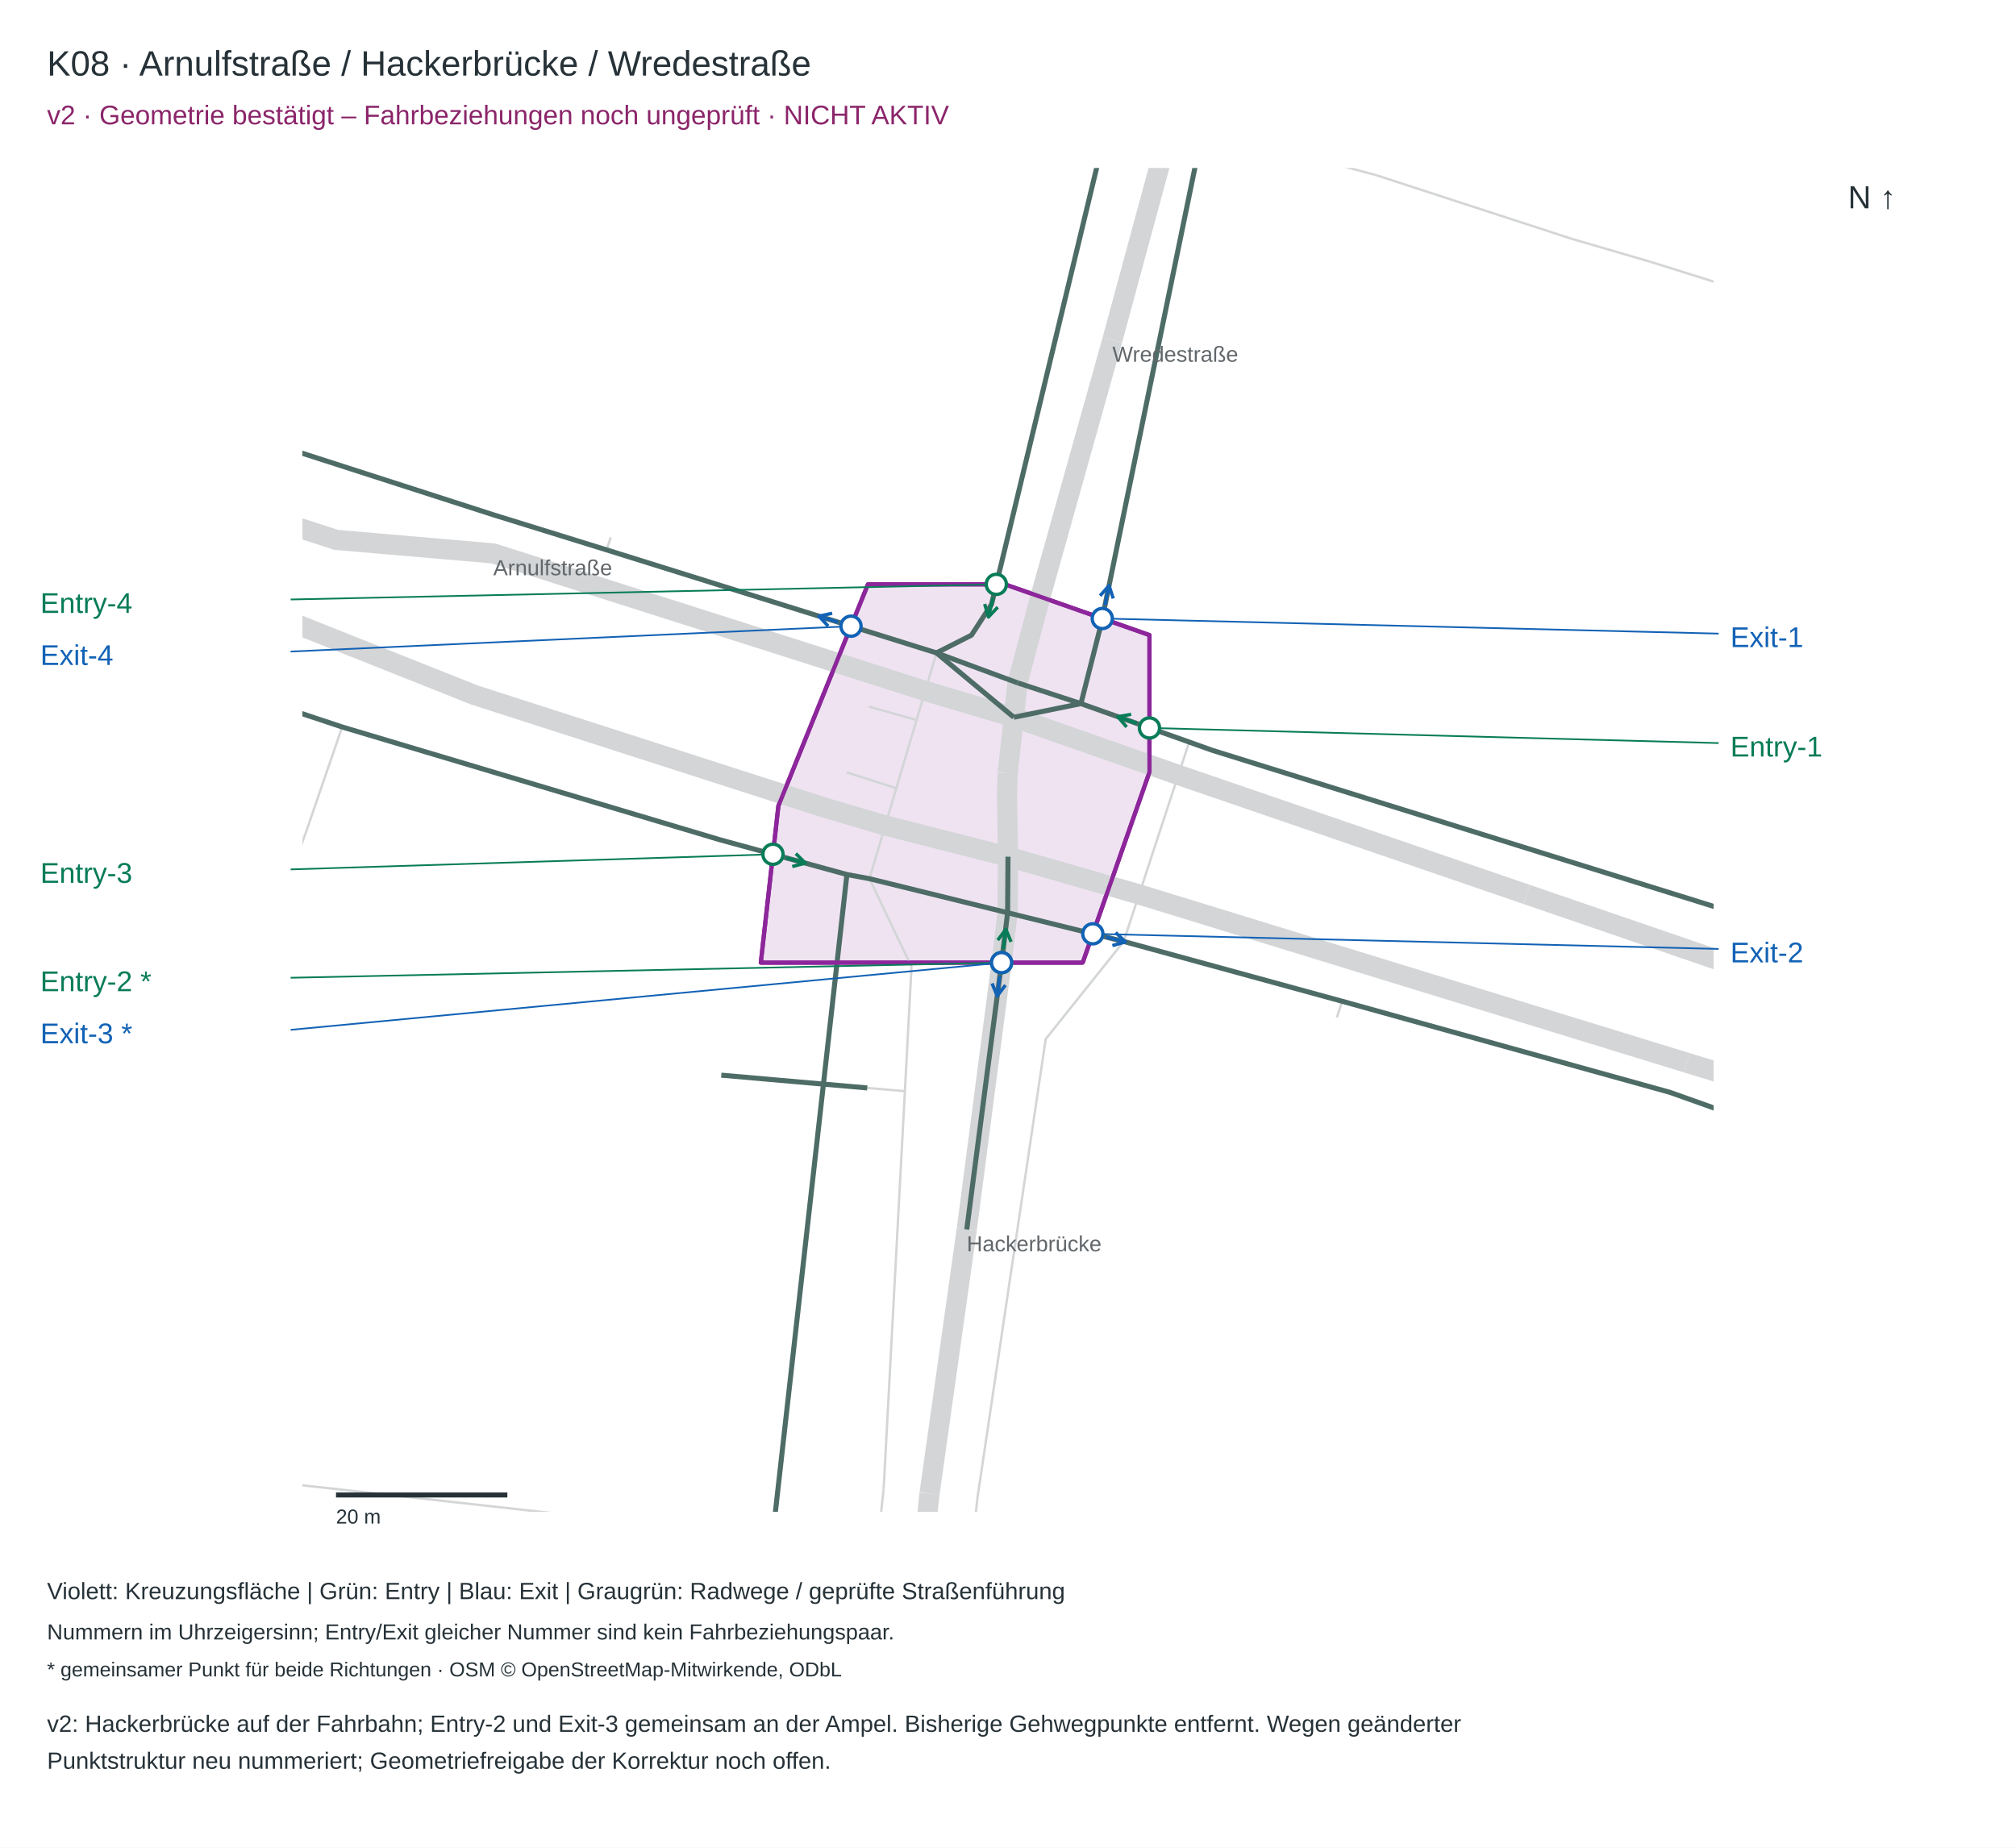
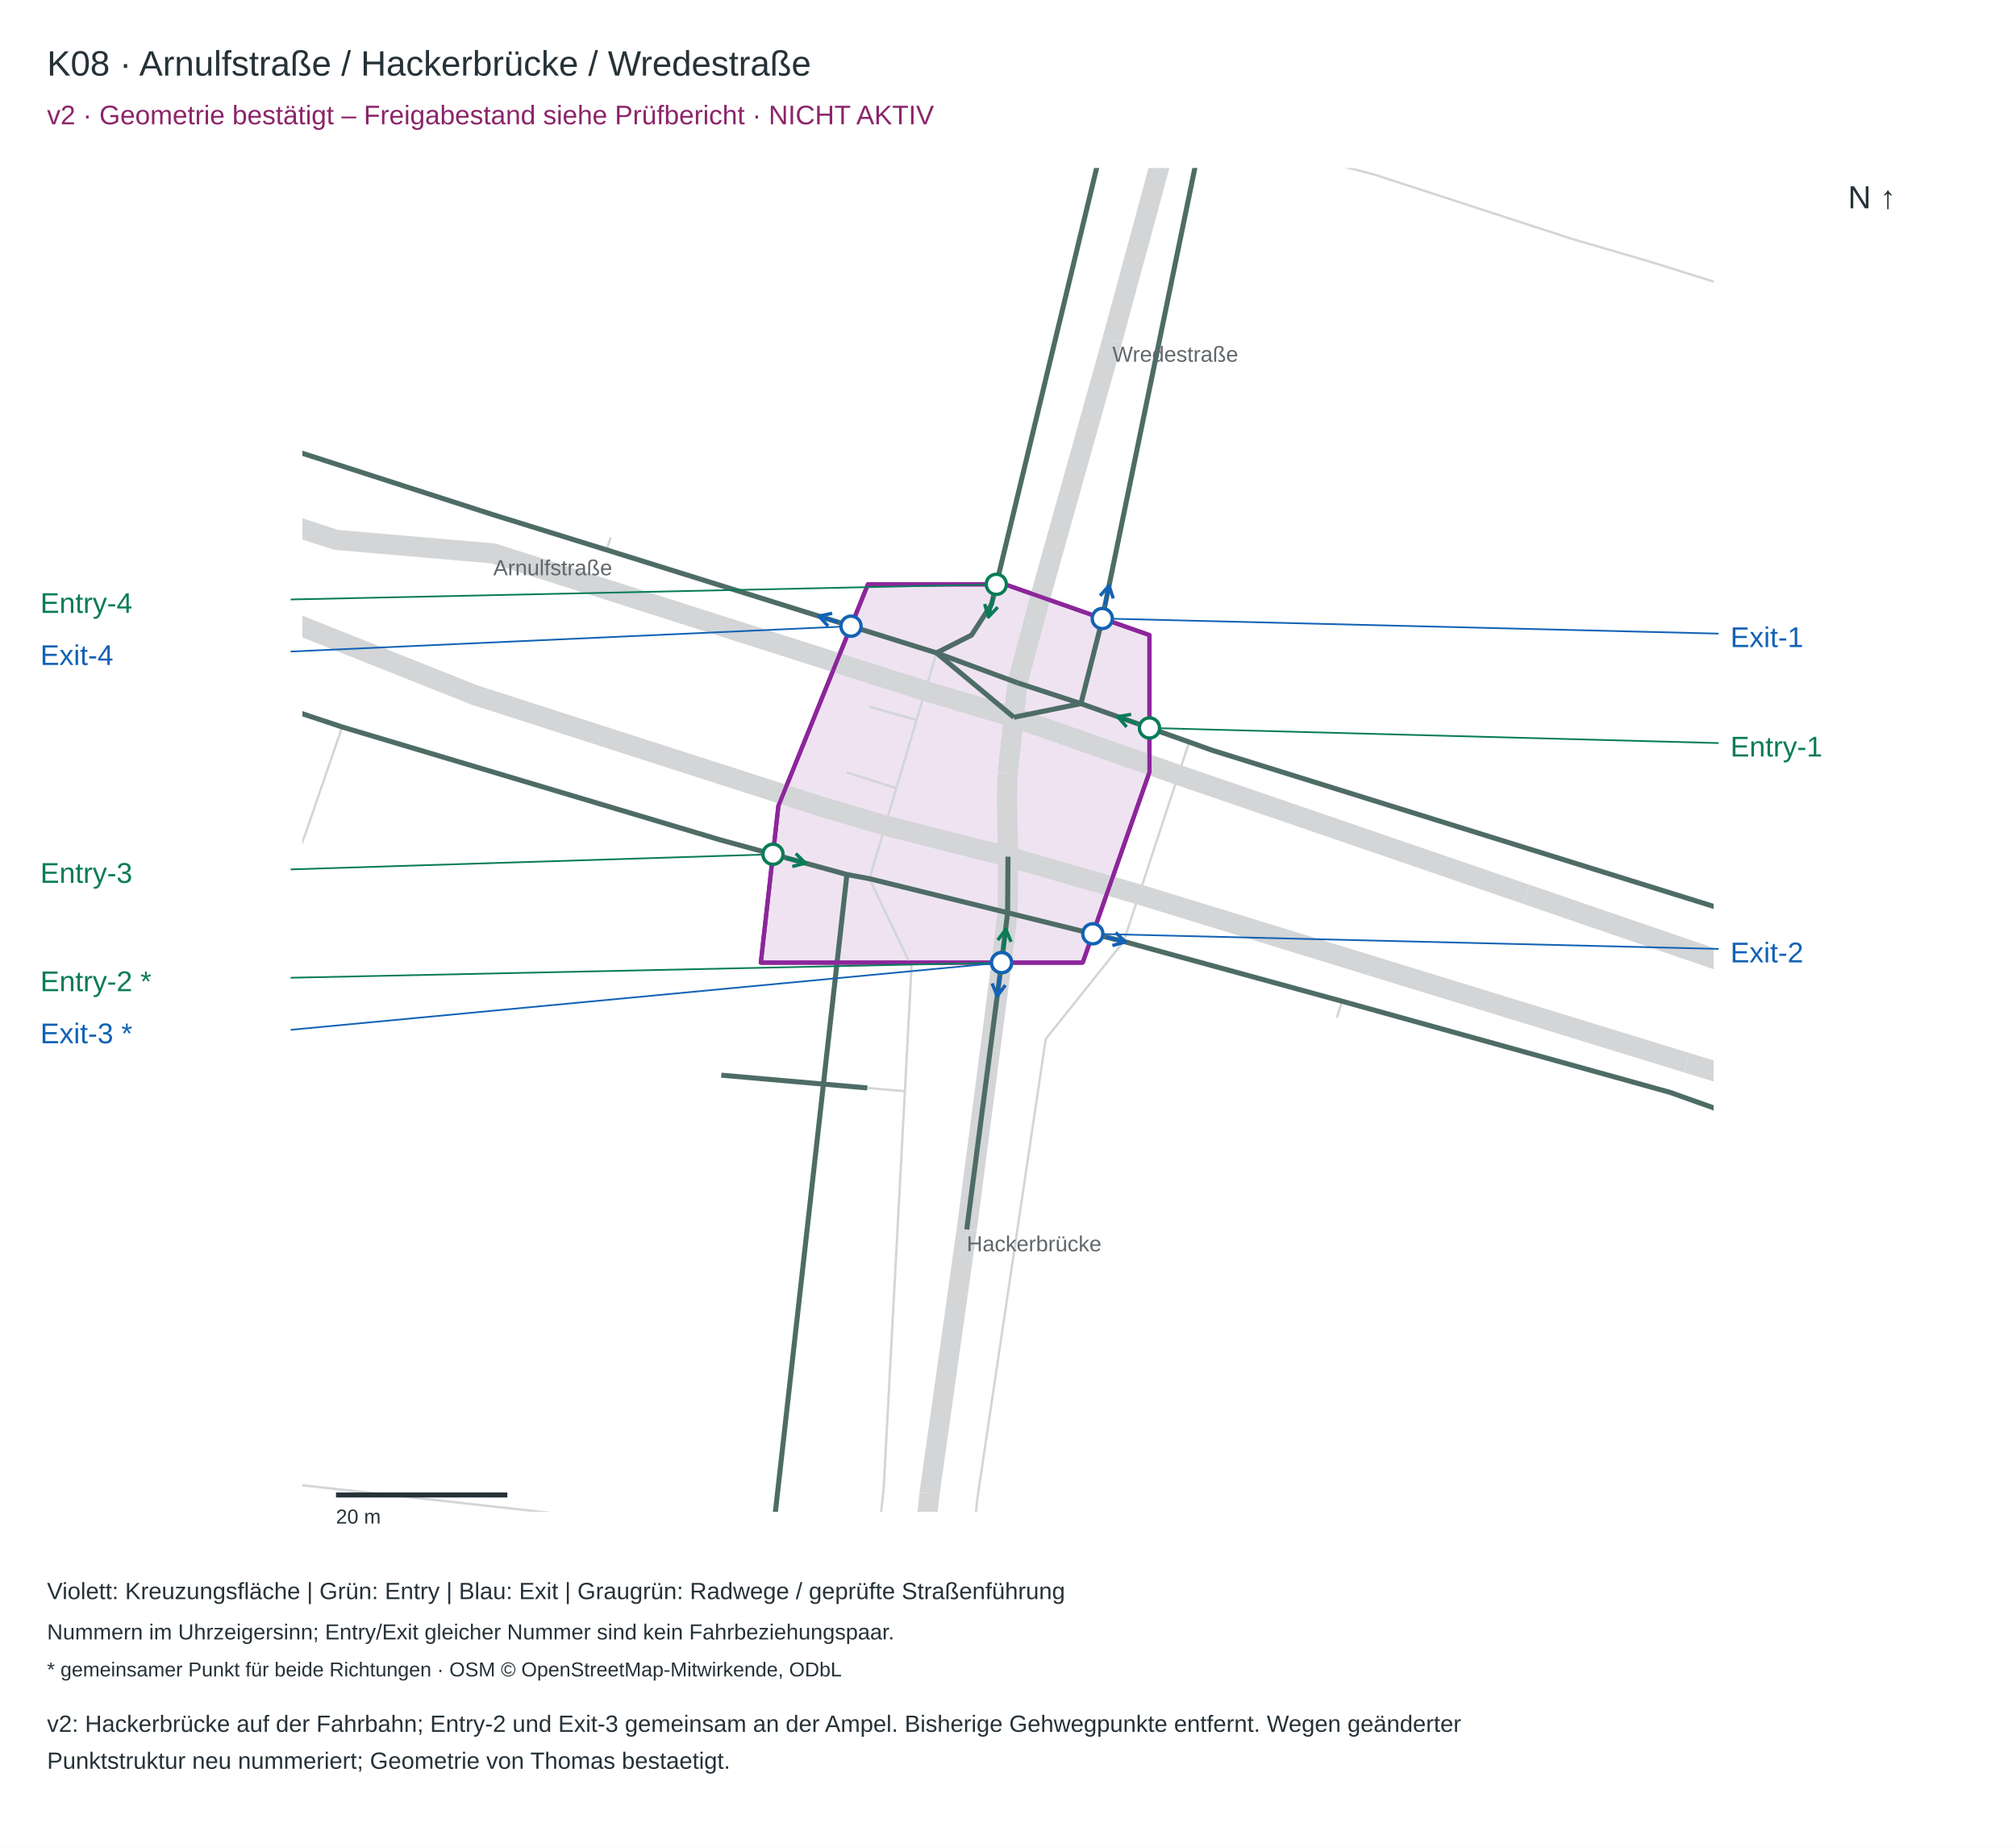
<svg xmlns="http://www.w3.org/2000/svg" width="1200" height="1100" viewBox="0 0 1200 1100">
  <rect width="1200" height="1100" fill="white" />
  <defs>
    <clipPath id="map">
      <rect x="180" y="100" width="840" height="800" />
    </clipPath>
  </defs>
  <text x="28" y="45" font-family="Arial,sans-serif" font-size="21" fill="#263238">K08 · Arnulfstraße / Hackerbrücke / Wredestraße</text>
-   <text x="28" y="74" font-family="Arial,sans-serif" font-size="16" fill="#8b256a">v2 · Geometrie bestätigt – Fahrbeziehungen noch ungeprüft · NICHT AKTIV</text>
+   <text x="28" y="74" font-family="Arial,sans-serif" font-size="16" fill="#8b256a">v2 · Geometrie bestätigt – Freigabestand siehe Prüfbericht · NICHT AKTIV</text>
  <g clip-path="url(#map)">
    <polygon points="644.47,573.08 684.21,459.68 684.21,378.08 598.22,347.88 516.62,347.88 463.32,479.82 452.87,573.08 644.47,573.08" fill="#efe3f2" stroke="#8c269a" stroke-width="2.5" stroke-linejoin="round" />
    <polyline points="-115.53,901.0 -122.92,915.13 -132.88,924.73 -152.09,936.54 -175.12,940.97 -216.72,938.47 -411.63,915.76 -655.78,888.51 -832.39,869.49 -914.33,860.18 -1200.2,828.16 -2758.36,653.69 -3045.09,620.59 -3167.08,607.37 -3187.61,605.21 -3402.33,582.56" fill="none" stroke="#d3d5d7" stroke-width="12" stroke-linejoin="round" />
    <polyline points="-35.68,298.8 -49.2,341.5 -78.71,581.53 -82.38,614.18 -115.53,901.0" fill="none" stroke="#d3d5d7" stroke-width="12" stroke-linejoin="round" />
    <polyline points="166.96,932.22 172.53,883.4 173.36,876.19" fill="none" stroke="#d3d5d7" stroke-width="1.4" stroke-linejoin="round" />
    <polyline points="101.04,-266.09 -11.17,132.57" fill="none" stroke="#d3d5d7" stroke-width="1.4" stroke-linejoin="round" />
    <polyline points="557.42,388.68 556.06,393.33 550.71,411.33 546.62,425.07 545.56,428.64 543.55,435.46 541.62,441.93 537.72,455.1 534.46,466.06 533.52,469.24 531.17,477.13 526.92,491.44 522.15,507.62 517.53,523.11" fill="none" stroke="#d3d5d7" stroke-width="1.4" stroke-linejoin="round" />
    <polyline points="590.98,1376.76 618.83,1379.25" fill="none" stroke="#d3d5d7" stroke-width="1.4" stroke-linejoin="round" />
    <polyline points="560.41,1373.58 538.82,1371.53" fill="none" stroke="#d3d5d7" stroke-width="1.4" stroke-linejoin="round" />
    <polyline points="687.55,1093.34 655.35,1086.93 635.72,1072.22 628.15,1056.5 622.54,1039.86 626.33,1013.41 639.4,992.97 660.65,982.75" fill="none" stroke="#d3d5d7" stroke-width="1.4" stroke-linejoin="round" />
    <polyline points="1408.84,714.84 1406.68,725.97 1404.25,738.57 1401.68,751.97" fill="none" stroke="#d3d5d7" stroke-width="1.4" stroke-linejoin="round" />
    <polyline points="471.31,1071.54 481.88,1072.85 538.89,1080.0 581.17,1085.06 594.51,1099.82" fill="none" stroke="#d3d5d7" stroke-width="1.4" stroke-linejoin="round" />
    <polyline points="588.79,1164.03 627.69,1168.85 669.48,1173.79" fill="none" stroke="#d3d5d7" stroke-width="1.4" stroke-linejoin="round" />
    <polyline points="599.81,460.32 599.39,473.27 600.0,510.0" fill="none" stroke="#d3d5d7" stroke-width="12" stroke-linejoin="round" />
    <polyline points="670.35,1253.9 622.69,1250.04" fill="none" stroke="#d3d5d7" stroke-width="1.4" stroke-linejoin="round" />
    <polyline points="413.96,1358.02 371.94,1354.27" fill="none" stroke="#d3d5d7" stroke-width="1.4" stroke-linejoin="round" />
    <polyline points="413.96,1358.02 421.23,1366.54 451.04,1369.43" fill="none" stroke="#d3d5d7" stroke-width="1.4" stroke-linejoin="round" />
    <polyline points="1248.9,530.15 1285.23,333.49 1298.07,254.35 1323.26,88.86 1333.98,19.42" fill="none" stroke="#d3d5d7" stroke-width="12" stroke-linejoin="round" />
    <polyline points="1962.91,1192.47 1930.83,1183.05 1454.94,1047.76 1350.27,1018.01" fill="none" stroke="#d3d5d7" stroke-width="1.4" stroke-linejoin="round" />
    <polyline points="430.25,2039.13 502.87,1360.58 530.07,1106.12" fill="none" stroke="#d3d5d7" stroke-width="12" stroke-linejoin="round" />
    <polyline points="747.86,1316.46 751.0,1290.63 753.31,1272.63 753.62,1270.25" fill="none" stroke="#d3d5d7" stroke-width="1.4" stroke-linejoin="round" />
    <polyline points="849.57,1281.21 950.15,1289.67" fill="none" stroke="#d3d5d7" stroke-width="1.4" stroke-linejoin="round" />
    <polyline points="1203.1,693.83 1401.68,751.97" fill="none" stroke="#d3d5d7" stroke-width="12" stroke-linejoin="round" />
    <polyline points="742.7,-157.99 696.64,75.06 662.13,202.35" fill="none" stroke="#d3d5d7" stroke-width="12" stroke-linejoin="round" />
    <polyline points="695.46,1127.01 683.83,1126.1" fill="none" stroke="#d3d5d7" stroke-width="1.4" stroke-linejoin="round" />
    <polyline points="695.46,1127.01 874.08,1151.82 1335.76,1215.92 1477.33,1235.73" fill="none" stroke="#d3d5d7" stroke-width="1.4" stroke-linejoin="round" />
    <polyline points="851.13,1267.41 859.61,1268.38 1139.23,1300.68 1335.99,1299.54 1449.75,1298.64 1458.09,1279.62 1462.67,1279.5" fill="none" stroke="#d3d5d7" stroke-width="1.4" stroke-linejoin="round" />
    <polyline points="753.31,1272.63 849.57,1281.21" fill="none" stroke="#d3d5d7" stroke-width="1.4" stroke-linejoin="round" />
    <polyline points="950.15,1289.67 1012.62,1295.63 1010.46,1318.28 1008.19,1347.01" fill="none" stroke="#d3d5d7" stroke-width="1.4" stroke-linejoin="round" />
    <polyline points="622.69,1250.04 618.34,1249.7" fill="none" stroke="#d3d5d7" stroke-width="1.4" stroke-linejoin="round" />
    <polyline points="693.68,1039.69 706.0,1042.48 703.65,1061.27 695.46,1127.01 682.17,1254.86 670.35,1253.9" fill="none" stroke="#d3d5d7" stroke-width="1.4" stroke-linejoin="round" />
    <polyline points="682.17,1254.86 681.64,1258.38 840.78,1267.01 851.13,1267.41 850.33,1275.98" fill="none" stroke="#d3d5d7" stroke-width="1.4" stroke-linejoin="round" />
    <polyline points="-115.53,901.0 -74.24,905.54 26.07,916.67 166.96,932.22 341.83,951.58" fill="none" stroke="#d3d5d7" stroke-width="12" stroke-linejoin="round" />
    <polyline points="594.51,1099.82 588.79,1164.03 581.4,1246.75 579.09,1272.63" fill="none" stroke="#d3d5d7" stroke-width="1.4" stroke-linejoin="round" />
    <polyline points="1931.17,880.56 1919.95,877.1 1890.1,866.76 1683.91,805.5 1645.0,793.75 1518.55,751.51 1408.84,714.84" fill="none" stroke="#d3d5d7" stroke-width="12" stroke-linejoin="round" />
    <polyline points="579.09,1272.63 751.0,1290.63 1010.46,1318.28 1139.83,1328.9 1251.85,1329.01 1411.53,1327.7 1491.46,1322.54 1549.23,1316.41 1735.92,1277.69 1813.31,1260.2 1863.32,1247.71 1895.44,1234.26 1918.4,1220.97 1931.17,1213.59 1962.91,1192.47" fill="none" stroke="#d3d5d7" stroke-width="1.4" stroke-linejoin="round" />
    <polyline points="605.68,406.5 603.45,427.0" fill="none" stroke="#d3d5d7" stroke-width="12" stroke-linejoin="round" />
    <polyline points="874.54,-775.29 771.76,-294.02 742.7,-157.99" fill="none" stroke="#d3d5d7" stroke-width="12" stroke-linejoin="round" />
    <polyline points="553.29,889.19 575.45,731.93" fill="none" stroke="#d3d5d7" stroke-width="12" stroke-linejoin="round" />
    <polyline points="1392.32,801.98 1366.3,935.06 1350.27,1018.01" fill="none" stroke="#d3d5d7" stroke-width="1.4" stroke-linejoin="round" />
    <polyline points="1285.23,333.49 1288.52,334.51 1317.54,343.43 1551.01,415.36 1748.91,476.33" fill="none" stroke="#d3d5d7" stroke-width="1.4" stroke-linejoin="round" />
    <polyline points="590.98,1376.76 571.44,1386.35 552.46,1384.42" fill="none" stroke="#d3d5d7" stroke-width="1.4" stroke-linejoin="round" />
    <polyline points="341.83,951.58 368.46,1025.67 381.64,1052.07 395.89,1067.34 421.69,1069.73 468.77,1074.04" fill="none" stroke="#d3d5d7" stroke-width="12" stroke-linejoin="round" />
    <polyline points="1333.98,19.42 1342.28,-59.61 1356.11,-190.98 1362.96,-246.16 1427.29,-627.28 1436.04,-655.44 1449.11,-685.02" fill="none" stroke="#d3d5d7" stroke-width="12" stroke-linejoin="round" />
    <polyline points="1333.98,19.42 764.11,-151.52 742.7,-157.99" fill="none" stroke="#d3d5d7" stroke-width="12" stroke-linejoin="round" />
    <polyline points="742.7,-157.99 716.45,-166.17 124.65,-349.94 -461.44,-531.56 -483.72,-538.77" fill="none" stroke="#d3d5d7" stroke-width="12" stroke-linejoin="round" />
    <polyline points="1203.1,693.83 1208.48,677.88 1214.5,659.71 1219.39,644.95 1227.27,621.39 1248.9,530.15" fill="none" stroke="#d3d5d7" stroke-width="12" stroke-linejoin="round" />
    <polyline points="669.48,1173.79 720.32,1180.38" fill="none" stroke="#d3d5d7" stroke-width="1.4" stroke-linejoin="round" />
    <polyline points="603.45,427.0 550.71,411.33 293.6,329.46 200.07,321.4 -42.0,242.6 -454.05,109.29 -594.75,64.78 -663.17,44.18 -720.64,26.92 -732.83,23.23 -993.28,-59.61 -1165.27,-115.41 -1506.1,-225.95 -1647.29,-271.77" fill="none" stroke="#d3d5d7" stroke-width="12" stroke-linejoin="round" />
    <polyline points="1275.11,670.72 1264.13,667.09 1219.39,644.95 1188.78,628.6 908.71,532.48" fill="none" stroke="#d3d5d7" stroke-width="12" stroke-linejoin="round" />
    <polyline points="603.45,427.0 599.81,460.32" fill="none" stroke="#d3d5d7" stroke-width="12" stroke-linejoin="round" />
    <polyline points="1401.68,751.97 1507.37,786.32 2056.22,964.58" fill="none" stroke="#d3d5d7" stroke-width="12" stroke-linejoin="round" />
    <polyline points="1401.68,751.97 1392.32,801.98" fill="none" stroke="#d3d5d7" stroke-width="1.4" stroke-linejoin="round" />
    <polyline points="533.52,469.24 503.97,459.81" fill="none" stroke="#d3d5d7" stroke-width="1.4" stroke-linejoin="round" />
    <polyline points="545.56,428.64 517.23,420.64" fill="none" stroke="#d3d5d7" stroke-width="1.4" stroke-linejoin="round" />
    <polyline points="1298.07,254.35 1226.96,240.04" fill="none" stroke="#d3d5d7" stroke-width="1.4" stroke-linejoin="round" />
    <polyline points="874.08,1151.82 851.13,1267.41" fill="none" stroke="#d3d5d7" stroke-width="1.4" stroke-linejoin="round" />
    <polyline points="764.07,1101.58 695.5,1094.25" fill="none" stroke="#d3d5d7" stroke-width="1.4" stroke-linejoin="round" />
    <polyline points="531.28,1363.7 540.56,1358.31 555.03,1359.67" fill="none" stroke="#d3d5d7" stroke-width="1.4" stroke-linejoin="round" />
    <polyline points="538.82,1371.53 531.28,1363.7" fill="none" stroke="#d3d5d7" stroke-width="1.4" stroke-linejoin="round" />
    <polyline points="-82.76,936.82 -74.24,905.54 -61.17,857.45" fill="none" stroke="#d3d5d7" stroke-width="1.4" stroke-linejoin="round" />
    <polyline points="144.23,789.72 38.76,757.53 30.51,740.78" fill="none" stroke="#d3d5d7" stroke-width="1.4" stroke-linejoin="round" />
    <polyline points="600.0,510.0 678.04,532.48 1004.1,632.69" fill="none" stroke="#d3d5d7" stroke-width="12" stroke-linejoin="round" />
    <polyline points="1012.62,1295.63 1012.81,1293.47 1017.89,1236.87" fill="none" stroke="#d3d5d7" stroke-width="1.4" stroke-linejoin="round" />
    <polyline points="850.18,1279.9 850.33,1275.98" fill="none" stroke="#d3d5d7" stroke-width="1.4" stroke-linejoin="round" />
    <polyline points="849.57,1281.21 858.78,1280.01 859.61,1268.38" fill="none" stroke="#d3d5d7" stroke-width="1.4" stroke-linejoin="round" />
    <polyline points="840.78,1267.01 840.25,1279.11 849.57,1281.21" fill="none" stroke="#d3d5d7" stroke-width="1.4" stroke-linejoin="round" />
    <polyline points="669.25,1261.85 748.65,1269.74 753.62,1270.25 850.18,1279.9 1012.81,1293.47 1139.34,1303.97 1249.01,1306.36 1251.81,1306.41" fill="none" stroke="#d3d5d7" stroke-width="1.4" stroke-linejoin="round" />
    <polyline points="1993.03,880.05 1894.76,847.46 1708.76,788.3 1525.97,728.41 1277.46,646.99 1251.85,637.17 1227.27,621.39" fill="none" stroke="#d3d5d7" stroke-width="1.4" stroke-linejoin="round" />
    <polyline points="1149.57,208.31 982.58,155.91" fill="none" stroke="#d3d5d7" stroke-width="1.4" stroke-linejoin="round" />
    <polyline points="819.04,104.24 745.92,84.77" fill="none" stroke="#d3d5d7" stroke-width="1.4" stroke-linejoin="round" />
    <polyline points="935.68,142.22 819.04,104.24" fill="none" stroke="#d3d5d7" stroke-width="1.4" stroke-linejoin="round" />
    <polyline points="1226.96,240.04 1149.57,208.31" fill="none" stroke="#d3d5d7" stroke-width="1.4" stroke-linejoin="round" />
    <polyline points="-11.17,132.57 -26.92,189.0" fill="none" stroke="#d3d5d7" stroke-width="1.4" stroke-linejoin="round" />
    <polyline points="982.58,155.91 935.68,142.22" fill="none" stroke="#d3d5d7" stroke-width="1.4" stroke-linejoin="round" />
    <polyline points="745.92,84.77 715.81,77.73 696.64,75.06" fill="none" stroke="#d3d5d7" stroke-width="1.4" stroke-linejoin="round" />
    <polyline points="-26.92,189.0 -30.6,202.01 -42.0,242.6" fill="none" stroke="#d3d5d7" stroke-width="1.4" stroke-linejoin="round" />
    <polyline points="-1748.93,-247.81 -1453.86,-154.3 -1068.36,-30.59 -991.42,3.07 -739.62,85.56 -679.84,103.22 -612.63,123.09 -35.68,298.8" fill="none" stroke="#d3d5d7" stroke-width="12" stroke-linejoin="round" />
    <polyline points="546.32,1399.01 548.29,1383.97 549.77,1372.33 552.61,1350.3" fill="none" stroke="#d3d5d7" stroke-width="1.4" stroke-linejoin="round" />
    <polyline points="451.95,1355.3 422.52,1352.46 413.96,1358.02" fill="none" stroke="#d3d5d7" stroke-width="1.4" stroke-linejoin="round" />
    <polyline points="555.03,1359.67 573.97,1361.83 590.98,1376.76" fill="none" stroke="#d3d5d7" stroke-width="1.4" stroke-linejoin="round" />
    <polyline points="757.02,1088.97 824.87,1095.27" fill="none" stroke="#d3d5d7" stroke-width="1.4" stroke-linejoin="round" />
    <polyline points="693.34,1083.01 749.9,1088.29" fill="none" stroke="#d3d5d7" stroke-width="1.4" stroke-linejoin="round" />
    <polyline points="1202.87,1245.61 1243.25,1157.04" fill="none" stroke="#d3d5d7" stroke-width="1.4" stroke-linejoin="round" />
    <polyline points="1096.46,1234.99 1138.39,1144.78" fill="none" stroke="#d3d5d7" stroke-width="1.4" stroke-linejoin="round" />
    <polyline points="1131.95,1238.51 1173.32,1148.87" fill="none" stroke="#d3d5d7" stroke-width="1.4" stroke-linejoin="round" />
    <polyline points="777.29,1203.14 823.85,1107.94" fill="none" stroke="#d3d5d7" stroke-width="1.4" stroke-linejoin="round" />
    <polyline points="1167.41,1242.03 1208.29,1152.96" fill="none" stroke="#d3d5d7" stroke-width="1.4" stroke-linejoin="round" />
    <polyline points="1061.0,1231.42 1103.43,1140.69" fill="none" stroke="#d3d5d7" stroke-width="1.4" stroke-linejoin="round" />
    <polyline points="990.08,1224.38 1033.53,1132.52" fill="none" stroke="#d3d5d7" stroke-width="1.4" stroke-linejoin="round" />
    <polyline points="1025.54,1227.9 1068.5,1136.61" fill="none" stroke="#d3d5d7" stroke-width="1.4" stroke-linejoin="round" />
    <polyline points="954.62,1220.8 998.6,1128.43" fill="none" stroke="#d3d5d7" stroke-width="1.4" stroke-linejoin="round" />
    <polyline points="848.21,1210.18 893.74,1116.17" fill="none" stroke="#d3d5d7" stroke-width="1.4" stroke-linejoin="round" />
    <polyline points="883.67,1213.76 928.67,1120.26" fill="none" stroke="#d3d5d7" stroke-width="1.4" stroke-linejoin="round" />
    <polyline points="919.13,1217.28 963.64,1124.34" fill="none" stroke="#d3d5d7" stroke-width="1.4" stroke-linejoin="round" />
    <polyline points="812.75,1206.66 858.78,1112.08" fill="none" stroke="#d3d5d7" stroke-width="1.4" stroke-linejoin="round" />
    <polyline points="1004.1,632.69 1052.17,647.45 1150.4,677.65" fill="none" stroke="#d3d5d7" stroke-width="12" stroke-linejoin="round" />
    <polyline points="662.13,202.35 619.89,353.08 605.68,406.5" fill="none" stroke="#d3d5d7" stroke-width="12" stroke-linejoin="round" />
    <polyline points="530.07,1106.12 553.29,889.19" fill="none" stroke="#d3d5d7" stroke-width="12" stroke-linejoin="round" />
    <polyline points="552.46,1384.42 548.29,1383.97" fill="none" stroke="#d3d5d7" stroke-width="1.4" stroke-linejoin="round" />
    <polyline points="451.04,1369.43 453.96,1369.72" fill="none" stroke="#d3d5d7" stroke-width="1.4" stroke-linejoin="round" />
    <polyline points="549.77,1372.33 560.41,1373.58" fill="none" stroke="#d3d5d7" stroke-width="1.4" stroke-linejoin="round" />
    <polyline points="371.94,1354.27 360.69,1353.2" fill="none" stroke="#d3d5d7" stroke-width="1.4" stroke-linejoin="round" />
    <polyline points="621.52,1379.48 618.83,1379.25" fill="none" stroke="#d3d5d7" stroke-width="1.4" stroke-linejoin="round" />
    <polyline points="623.56,1358.08 622.54,1368.69 621.52,1379.48" fill="none" stroke="#d3d5d7" stroke-width="1.4" stroke-linejoin="round" />
    <polyline points="621.52,1379.48 620.15,1394.19 618.94,1406.68" fill="none" stroke="#d3d5d7" stroke-width="1.4" stroke-linejoin="round" />
    <polyline points="362.97,1329.58 361.79,1341.61 360.69,1353.2 359.48,1365.8 358.31,1378.01" fill="none" stroke="#d3d5d7" stroke-width="1.4" stroke-linejoin="round" />
    <polyline points="468.77,1074.04 471.31,1071.54 478.17,1011.42 472.07,981.96 454.19,965.83 437.18,962.08 341.83,951.58" fill="none" stroke="#d3d5d7" stroke-width="12" stroke-linejoin="round" />
    <polyline points="30.51,740.78 -31.81,725.85" fill="none" stroke="#d3d5d7" stroke-width="1.4" stroke-linejoin="round" />
    <polyline points="-31.81,725.85 -48.86,730.79" fill="none" stroke="#d3d5d7" stroke-width="1.4" stroke-linejoin="round" />
    <polyline points="668.87,560.47 678.04,532.48 687.43,503.87 692.17,489.45 701.41,461.35 707.85,441.76" fill="none" stroke="#d3d5d7" stroke-width="1.4" stroke-linejoin="round" />
    <polyline points="1150.4,677.65 1176.5,690.43 1184.38,695.25 1195.6,704.11 1210.1,716.6 1224.61,725.28 1240.41,731.53 1309.7,755.2 1335.46,773.43 1344.17,787.56 1345.42,802.1 1345.01,819.53 1320.5,953.57 1319.24,967.25 1319.66,988.88 1326.33,1008.36 1330.88,1019.6 1347.51,1035.32 1358.68,1042.42 1376.37,1051.33 1402.93,1063.99 1415.85,1084.03 1416.0,1109.7" fill="none" stroke="#d3d5d7" stroke-width="1.4" stroke-linejoin="round" />
    <polyline points="902.27,1225.4 905.15,1218.87" fill="none" stroke="#d3d5d7" stroke-width="1.4" stroke-linejoin="round" />
    <polyline points="749.9,1088.29 757.02,1088.97" fill="none" stroke="#d3d5d7" stroke-width="1.4" stroke-linejoin="round" />
    <polyline points="796.27,1214.95 799.19,1208.37" fill="none" stroke="#d3d5d7" stroke-width="1.4" stroke-linejoin="round" />
    <polyline points="1040.65,1238.51 1043.61,1232.04" fill="none" stroke="#d3d5d7" stroke-width="1.4" stroke-linejoin="round" />
    <polyline points="1147.48,1246.46 1149.38,1242.26" fill="none" stroke="#d3d5d7" stroke-width="1.4" stroke-linejoin="round" />
    <polyline points="867.19,1221.94 870.11,1215.35" fill="none" stroke="#d3d5d7" stroke-width="1.4" stroke-linejoin="round" />
    <polyline points="1114.75,1243.85 1116.84,1239.25" fill="none" stroke="#d3d5d7" stroke-width="1.4" stroke-linejoin="round" />
    <polyline points="1005.46,1235.62 1008.38,1228.92" fill="none" stroke="#d3d5d7" stroke-width="1.4" stroke-linejoin="round" />
    <polyline points="832.22,1218.47 835.18,1211.94" fill="none" stroke="#d3d5d7" stroke-width="1.4" stroke-linejoin="round" />
    <polyline points="972.35,1232.33 975.27,1225.68" fill="none" stroke="#d3d5d7" stroke-width="1.4" stroke-linejoin="round" />
    <polyline points="755.02,1210.87 748.65,1269.74" fill="none" stroke="#d3d5d7" stroke-width="1.4" stroke-linejoin="round" />
    <polyline points="935.79,1228.75 938.94,1221.82" fill="none" stroke="#d3d5d7" stroke-width="1.4" stroke-linejoin="round" />
    <polyline points="1078.16,1241.3 1080.54,1235.9" fill="none" stroke="#d3d5d7" stroke-width="1.4" stroke-linejoin="round" />
    <polyline points="756.61,1204.17 755.32,1207.52 755.02,1210.87 796.27,1214.95 832.22,1218.47 867.19,1221.94 902.27,1225.4 935.79,1228.75 972.35,1232.33 1005.46,1235.62 1017.89,1236.87 1040.65,1238.51 1078.16,1241.3 1114.75,1243.85 1147.48,1246.46 1186.5,1249.36 1223.7,1252.14 1250.03,1254.07 1257.8,1254.64 1293.48,1257.25 1326.97,1259.75 1480.51,1255.15" fill="none" stroke="#d3d5d7" stroke-width="1.4" stroke-linejoin="round" />
    <polyline points="452.33,1388.45 453.96,1369.72 456.54,1339.8" fill="none" stroke="#d3d5d7" stroke-width="1.4" stroke-linejoin="round" />
    <polyline points="157.72,561.55 157.22,588.46 138.43,619.46 133.85,629.62 131.31,640.29 134.87,651.48 136.88,660.9 138.93,672.83 137.9,682.42 135.4,696.67 129.27,713.7 123.7,719.83 113.55,723.13 98.28,725.62 80.02,730.22 63.77,737.83 48.5,748.5 38.76,757.53" fill="none" stroke="#d3d5d7" stroke-width="1.4" stroke-linejoin="round" />
    <polyline points="1261.21,45.37 1333.98,19.42" fill="none" stroke="#d3d5d7" stroke-width="1.4" stroke-linejoin="round" />
    <polyline points="1221.54,34.3 1261.21,45.37" fill="none" stroke="#d3d5d7" stroke-width="1.4" stroke-linejoin="round" />
    <polyline points="1207.72,41.39 1209.91,31.35 1221.54,34.3" fill="none" stroke="#d3d5d7" stroke-width="1.4" stroke-linejoin="round" />
    <polyline points="181.96,495.92 157.72,561.55" fill="none" stroke="#d3d5d7" stroke-width="1.4" stroke-linejoin="round" />
    <polyline points="203.67,432.79 181.96,495.92" fill="none" stroke="#d3d5d7" stroke-width="1.4" stroke-linejoin="round" />
    <polyline points="481.88,1072.85 498.13,919.62 459.83,915.36 172.53,883.4 -61.17,857.45" fill="none" stroke="#d3d5d7" stroke-width="1.4" stroke-linejoin="round" />
    <polyline points="26.07,916.67 22.51,948.69 20.24,972.02" fill="none" stroke="#d3d5d7" stroke-width="1.4" stroke-linejoin="round" />
    <polyline points="1150.4,677.65 1203.1,693.83" fill="none" stroke="#d3d5d7" stroke-width="12" stroke-linejoin="round" />
    <polyline points="1224.8,1072.74 1237.11,1073.98 1249.24,1075.23" fill="none" stroke="#d3d5d7" stroke-width="1.4" stroke-linejoin="round" />
    <polyline points="1135.55,1063.77 1149.83,1065.19 1160.44,1066.26" fill="none" stroke="#d3d5d7" stroke-width="1.4" stroke-linejoin="round" />
    <polyline points="1058.23,1054.85 1004.4,1048.61 986.29,1046.51 975.99,1045.54" fill="none" stroke="#d3d5d7" stroke-width="1.4" stroke-linejoin="round" />
    <polyline points="882.0,1036.74 895.75,1038.05 911.21,1039.47" fill="none" stroke="#d3d5d7" stroke-width="1.4" stroke-linejoin="round" />
    <polyline points="825.59,1031.52 805.51,1029.65 786.99,1027.89" fill="none" stroke="#d3d5d7" stroke-width="1.4" stroke-linejoin="round" />
    <polyline points="911.21,1039.47 975.99,1045.54" fill="none" stroke="#d3d5d7" stroke-width="1.4" stroke-linejoin="round" />
    <polyline points="825.59,1031.52 882.0,1036.74" fill="none" stroke="#d3d5d7" stroke-width="1.4" stroke-linejoin="round" />
    <polyline points="721.95,1021.81 786.99,1027.89" fill="none" stroke="#d3d5d7" stroke-width="1.4" stroke-linejoin="round" />
    <polyline points="1058.23,1054.85 1135.55,1063.77" fill="none" stroke="#d3d5d7" stroke-width="1.4" stroke-linejoin="round" />
    <polyline points="1160.44,1066.26 1224.8,1072.74" fill="none" stroke="#d3d5d7" stroke-width="1.4" stroke-linejoin="round" />
    <polyline points="1249.24,1075.23 1316.9,1082.05" fill="none" stroke="#d3d5d7" stroke-width="1.4" stroke-linejoin="round" />
    <polyline points="926.78,938.64 938.98,939.66" fill="none" stroke="#d3d5d7" stroke-width="1.4" stroke-linejoin="round" />
    <polyline points="851.47,932.56 870.82,934.15" fill="none" stroke="#d3d5d7" stroke-width="1.4" stroke-linejoin="round" />
    <polyline points="787.98,927.45 766.15,925.69" fill="none" stroke="#d3d5d7" stroke-width="1.4" stroke-linejoin="round" />
    <polyline points="938.98,939.66 990.72,943.8" fill="none" stroke="#d3d5d7" stroke-width="1.4" stroke-linejoin="round" />
    <polyline points="870.82,934.15 926.78,938.64" fill="none" stroke="#d3d5d7" stroke-width="1.4" stroke-linejoin="round" />
    <polyline points="787.98,927.45 851.47,932.56" fill="none" stroke="#d3d5d7" stroke-width="1.4" stroke-linejoin="round" />
    <polyline points="700.65,920.41 766.15,925.69" fill="none" stroke="#d3d5d7" stroke-width="1.4" stroke-linejoin="round" />
    <polyline points="660.65,982.75 686.37,981.44 756.08,988.48 854.88,998.42" fill="none" stroke="#d3d5d7" stroke-width="1.4" stroke-linejoin="round" />
    <polyline points="1278.86,1041.11 1293.33,1042.59 1328.87,1046.17 1338.26,1043.61 1342.09,1040.83 1347.51,1035.32 1349.7,1029.47 1349.97,1024.31 1350.27,1018.01" fill="none" stroke="#d3d5d7" stroke-width="1.4" stroke-linejoin="round" />
    <polyline points="660.65,982.75 701.15,946.87 726.57,933.7 819.53,943.86" fill="none" stroke="#d3d5d7" stroke-width="1.4" stroke-linejoin="round" />
    <polyline points="858.78,1112.08 823.85,1107.94" fill="none" stroke="#d3d5d7" stroke-width="1.4" stroke-linejoin="round" />
    <polyline points="893.74,1116.17 858.78,1112.08" fill="none" stroke="#d3d5d7" stroke-width="1.4" stroke-linejoin="round" />
    <polyline points="928.67,1120.26 893.74,1116.17" fill="none" stroke="#d3d5d7" stroke-width="1.4" stroke-linejoin="round" />
    <polyline points="963.64,1124.34 928.67,1120.26" fill="none" stroke="#d3d5d7" stroke-width="1.4" stroke-linejoin="round" />
    <polyline points="998.6,1128.43 963.64,1124.34" fill="none" stroke="#d3d5d7" stroke-width="1.4" stroke-linejoin="round" />
    <polyline points="1033.53,1132.52 998.6,1128.43" fill="none" stroke="#d3d5d7" stroke-width="1.4" stroke-linejoin="round" />
    <polyline points="1068.5,1136.61 1033.53,1132.52" fill="none" stroke="#d3d5d7" stroke-width="1.4" stroke-linejoin="round" />
    <polyline points="1103.43,1140.69 1068.5,1136.61" fill="none" stroke="#d3d5d7" stroke-width="1.4" stroke-linejoin="round" />
    <polyline points="1138.39,1144.78 1103.43,1140.69" fill="none" stroke="#d3d5d7" stroke-width="1.4" stroke-linejoin="round" />
    <polyline points="1173.32,1148.87 1138.39,1144.78" fill="none" stroke="#d3d5d7" stroke-width="1.4" stroke-linejoin="round" />
    <polyline points="1208.29,1152.96 1173.32,1148.87" fill="none" stroke="#d3d5d7" stroke-width="1.4" stroke-linejoin="round" />
    <polyline points="1243.25,1157.04 1208.29,1152.96" fill="none" stroke="#d3d5d7" stroke-width="1.4" stroke-linejoin="round" />
    <polyline points="1278.18,1161.13 1243.25,1157.04" fill="none" stroke="#d3d5d7" stroke-width="1.4" stroke-linejoin="round" />
    <polyline points="1024.52,1015.51 1094.75,1022.61" fill="none" stroke="#d3d5d7" stroke-width="1.4" stroke-linejoin="round" />
    <polyline points="925.3,1005.52 990.72,1012.1 1024.52,1015.51" fill="none" stroke="#d3d5d7" stroke-width="1.4" stroke-linejoin="round" />
    <polyline points="-4458.58,513.8 -4416.46,501.26 -4373.04,454.76 -4198.86,474.4 -3975.8,501.88 -3969.93,569.27 -3812.72,586.81 -3456.54,626.95 -3218.18,653.81 -3193.94,656.7 -3172.0,659.37 -3049.72,674.24 -3040.81,675.32 -2929.36,687.53 -2819.16,699.62 -2765.9,704.79 -1962.63,794.6 -1750.07,818.51 -1206.48,884.87 -1150.46,891.0 -1016.77,894.41 -935.62,901.79 -837.73,919.9 -90.76,1002.96 -82.76,936.82 22.51,948.69 306.41,983.49 323.42,986.61 331.56,1003.02 354.37,1069.95 398.35,1091.93 415.96,1093.97 466.16,1099.76" fill="none" stroke="#d3d5d7" stroke-width="1.4" stroke-linejoin="round" />
    <polyline points="559.47,1294.55 561.85,1270.65 564.47,1245.33 573.29,1160.56 581.17,1085.06 586.32,1035.61 622.54,1039.86 669.36,1045.54" fill="none" stroke="#d3d5d7" stroke-width="1.4" stroke-linejoin="round" />
    <polyline points="1094.75,1022.61 1195.22,1032.71 1278.86,1041.11" fill="none" stroke="#d3d5d7" stroke-width="1.4" stroke-linejoin="round" />
    <polyline points="893.18,951.98 965.34,958.05" fill="none" stroke="#d3d5d7" stroke-width="1.4" stroke-linejoin="round" />
    <polyline points="695.5,1094.25 687.55,1093.34" fill="none" stroke="#d3d5d7" stroke-width="1.4" stroke-linejoin="round" />
    <polyline points="854.88,998.42 925.3,1005.52" fill="none" stroke="#d3d5d7" stroke-width="1.4" stroke-linejoin="round" />
    <polyline points="823.85,1107.94 764.07,1101.58" fill="none" stroke="#d3d5d7" stroke-width="1.4" stroke-linejoin="round" />
    <polyline points="965.34,958.05 993.45,986.55 1024.52,1015.51" fill="none" stroke="#d3d5d7" stroke-width="1.4" stroke-linejoin="round" />
    <polyline points="579.09,1272.63 561.85,1270.65 518.78,1265.42 524.35,1212.11" fill="none" stroke="#d3d5d7" stroke-width="1.4" stroke-linejoin="round" />
    <polyline points="669.36,1045.54 721.95,1021.81" fill="none" stroke="#d3d5d7" stroke-width="1.4" stroke-linejoin="round" />
    <polyline points="669.36,1045.54 689.44,1076.94" fill="none" stroke="#d3d5d7" stroke-width="1.4" stroke-linejoin="round" />
    <polyline points="986.29,1046.51 990.72,1012.1 993.45,986.55 997.35,952.49 990.72,943.8" fill="none" stroke="#d3d5d7" stroke-width="1.4" stroke-linejoin="round" />
    <polyline points="819.53,943.86 893.18,951.98" fill="none" stroke="#d3d5d7" stroke-width="1.4" stroke-linejoin="round" />
    <polyline points="581.74,892.25 622.46,618.55 668.87,560.47" fill="none" stroke="#d3d5d7" stroke-width="1.4" stroke-linejoin="round" />
    <polyline points="458.7,2042.2 509.08,1571.09 531.28,1363.7 558.44,1109.81 567.65,1023.8 581.74,892.25" fill="none" stroke="#d3d5d7" stroke-width="1.4" stroke-linejoin="round" />
    <polyline points="567.65,1023.8 693.68,1039.69" fill="none" stroke="#d3d5d7" stroke-width="1.4" stroke-linejoin="round" />
    <polyline points="558.44,1109.81 683.83,1126.1" fill="none" stroke="#d3d5d7" stroke-width="1.4" stroke-linejoin="round" />
    <polyline points="517.53,523.11 542.57,575.57 538.63,649.61 525.98,886.29" fill="none" stroke="#d3d5d7" stroke-width="1.4" stroke-linejoin="round" />
    <polyline points="525.98,886.29 475.52,1357.74 402.93,2036.23" fill="none" stroke="#d3d5d7" stroke-width="1.4" stroke-linejoin="round" />
    <polyline points="475.52,1357.74 451.95,1355.3" fill="none" stroke="#d3d5d7" stroke-width="1.4" stroke-linejoin="round" />
    <polyline points="1484.87,650.12 1430.77,603.34" fill="none" stroke="#d3d5d7" stroke-width="1.4" stroke-linejoin="round" />
    <polyline points="1625.49,697.52 1484.87,650.12" fill="none" stroke="#d3d5d7" stroke-width="1.4" stroke-linejoin="round" />
    <polyline points="706.68,-123.93 716.45,-166.17 722.17,-190.92" fill="none" stroke="#d3d5d7" stroke-width="1.4" stroke-linejoin="round" />
    <polyline points="722.17,-190.92 728.69,-221.64 838.21,-738.16 844.12,-765.98" fill="none" stroke="#d3d5d7" stroke-width="1.4" stroke-linejoin="round" />
    <polyline points="1348.0,1099.7 1316.9,1082.05" fill="none" stroke="#d3d5d7" stroke-width="1.4" stroke-linejoin="round" />
    <polyline points="689.44,1076.94 691.56,1080.23 693.34,1083.01" fill="none" stroke="#d3d5d7" stroke-width="1.4" stroke-linejoin="round" />
    <polyline points="618.34,1249.7 624.36,1257.36 669.25,1261.85" fill="none" stroke="#d3d5d7" stroke-width="1.4" stroke-linejoin="round" />
    <polyline points="618.34,1249.7 581.4,1246.75 564.47,1245.33" fill="none" stroke="#d3d5d7" stroke-width="1.4" stroke-linejoin="round" />
    <polyline points="-61.17,857.45 -48.86,730.79 -6.05,359.66" fill="none" stroke="#d3d5d7" stroke-width="1.4" stroke-linejoin="round" />
    <polyline points="363.53,319.92 361.07,327.36" fill="none" stroke="#d3d5d7" stroke-width="1.4" stroke-linejoin="round" />
    <polyline points="795.74,605.78 798.89,596.07" fill="none" stroke="#d3d5d7" stroke-width="1.4" stroke-linejoin="round" />
    <polyline points="516.24,647.68 538.63,649.61" fill="none" stroke="#d3d5d7" stroke-width="1.4" stroke-linejoin="round" />
    <polyline points="1100.93,688.32 1160.17,704.62 1195.71,729.66 1229.12,743.79 1300.15,767.3 1319.06,787.73 1331.78,784.84 1344.17,787.56 1392.32,801.98 1432.36,808.23 1497.03,818.39 2045.01,994.16 2097.47,1017.27" fill="none" stroke="#d3d5d7" stroke-width="1.4" stroke-linejoin="round" />
    <polyline points="1319.06,787.73 1323.15,824.24 1293.33,1042.59" fill="none" stroke="#d3d5d7" stroke-width="1.4" stroke-linejoin="round" />
    <polyline points="1408.84,714.84 1297.27,678.05 1275.11,670.72" fill="none" stroke="#d3d5d7" stroke-width="12" stroke-linejoin="round" />
    <polyline points="880.64,-263.76 1049.86,-217.89" fill="none" stroke="#d3d5d7" stroke-width="1.4" stroke-linejoin="round" />
    <polyline points="824.61,-279.26 880.64,-263.76" fill="none" stroke="#d3d5d7" stroke-width="1.4" stroke-linejoin="round" />
    <polyline points="771.76,-294.02 795.85,-287.21 824.61,-279.26" fill="none" stroke="#d3d5d7" stroke-width="1.4" stroke-linejoin="round" />
    <polyline points="461.65,1144.44 573.29,1160.56" fill="none" stroke="#d3d5d7" stroke-width="1.4" stroke-linejoin="round" />
    <polyline points="365.85,1243.11 450.7,1252.54" fill="none" stroke="#d3d5d7" stroke-width="1.4" stroke-linejoin="round" />
    <polyline points="421.69,1069.73 415.96,1093.97 386.68,1218.47 384.14,1227.33 381.23,1233.69 377.51,1238.8 372.17,1242.09 365.85,1243.11 358.46,1242.6 291.56,1235.05" fill="none" stroke="#d3d5d7" stroke-width="1.4" stroke-linejoin="round" />
    <polyline points="291.56,1235.05 -857.28,1105.89 -849.93,1036.0" fill="none" stroke="#d3d5d7" stroke-width="1.4" stroke-linejoin="round" />
    <polyline points="1034.44,849.84 1046.94,706.95 1050.16,670.27 1052.17,647.45" fill="none" stroke="#d3d5d7" stroke-width="1.4" stroke-linejoin="round" />
    <polyline points="1454.94,1047.76 1450.02,1036.8 1439.86,1031.23 1405.81,1017.5 1398.19,1010.91 1392.62,1002.28 1391.07,987.52 1411.41,883.4 1432.36,808.23" fill="none" stroke="#d3d5d7" stroke-width="1.4" stroke-linejoin="round" />
    <polyline points="-35.68,298.8 137.56,356.09 282.28,413.71 489.76,480.48 526.92,491.44 600.0,510.0" fill="none" stroke="#d3d5d7" stroke-width="12" stroke-linejoin="round" />
    <polyline points="908.71,532.48 706.72,463.16 701.41,461.35 603.45,427.0" fill="none" stroke="#d3d5d7" stroke-width="12" stroke-linejoin="round" />
    <polyline points="728.69,-221.64 168.59,-386.68 132.87,-397.18 92.26,-409.78 -444.58,-576.18" fill="none" stroke="#d3d5d7" stroke-width="1.4" stroke-linejoin="round" />
    <polyline points="-805.76,501.09 -788.48,502.96 -754.01,507.05 -374.46,552.13 -104.66,581.93 -78.71,581.53" fill="none" stroke="#4e6c66" stroke-width="3" stroke-linejoin="round" />
    <polyline points="2097.47,1017.27 2035.8,1138.59 2019.17,1170.05 2004.96,1189.69 1984.54,1210.3 1968.44,1223.07 1935.83,1246.12 1926.7,1252.59 1899.27,1268.55 1870.67,1281.43 1828.62,1294.49 1777.74,1307.55 1680.72,1326.74 1576.13,1342.98 1493.58,1351.27 1411.6,1356.66 1251.55,1357.62 1139.98,1358.25 1008.19,1347.01 747.86,1316.46 577.19,1296.59 559.47,1294.55 544.77,1292.79 462.71,1283.25 458.17,1282.46" fill="none" stroke="#4e6c66" stroke-width="3" stroke-linejoin="round" />
    <polyline points="577.19,1296.59 579.09,1272.63" fill="none" stroke="#4e6c66" stroke-width="3" stroke-linejoin="round" />
    <polyline points="643.41,418.88 655.46,371.42 715.81,77.73 764.11,-151.52 795.85,-287.21 921.78,-825.42 927.23,-839.39" fill="none" stroke="#4e6c66" stroke-width="3" stroke-linejoin="round" />
    <polyline points="742.7,-157.99 720.62,-139.43 706.68,-123.93 590.19,359.78 578.26,378.12 557.42,388.68" fill="none" stroke="#4e6c66" stroke-width="3" stroke-linejoin="round" />
    <polyline points="1227.27,621.39 1217.68,614.12 1166.73,585.28 721.49,446.64 707.85,441.76 643.41,418.88 605.68,406.5" fill="none" stroke="#4e6c66" stroke-width="3" stroke-linejoin="round" />
    <polyline points="575.45,731.93 596.17,573.08 599.77,543.38 600.0,510.0" fill="none" stroke="#d3d5d7" stroke-width="12" stroke-linejoin="round" />
    <polyline points="575.45,731.93 596.17,573.08 599.77,543.38 600.0,510.0" fill="none" stroke="#4e6c66" stroke-width="3" stroke-linejoin="round" />
    <polyline points="-798.56,536.74 -764.24,540.54 -377.64,583.35 -108.3,611.85 -82.38,614.18" fill="none" stroke="#4e6c66" stroke-width="3" stroke-linejoin="round" />
    <polyline points="504.12,520.62 490.14,645.4" fill="none" stroke="#4e6c66" stroke-width="3" stroke-linejoin="round" />
    <polyline points="605.68,406.5 557.42,388.68 361.07,327.36 294.02,306.58 -30.6,202.01 -394.77,86.36 -583.01,26.58 -627.29,12.55" fill="none" stroke="#4e6c66" stroke-width="3" stroke-linejoin="round" />
    <polyline points="-623.24,157.55 -303.43,259.12 -49.2,341.5 -22.95,350.07 -6.05,359.66 42.59,379.25 203.67,432.79 428.58,499.95 504.12,520.62 517.53,523.11 599.77,543.38 668.87,560.47 798.89,596.07 993.98,650.29 1050.16,670.27 1100.93,688.32" fill="none" stroke="#4e6c66" stroke-width="3" stroke-linejoin="round" />
    <polyline points="429.34,640.07 490.14,645.4 516.24,647.68" fill="none" stroke="#4e6c66" stroke-width="3" stroke-linejoin="round" />
    <polyline points="490.14,645.4 459.83,915.36 454.19,965.83" fill="none" stroke="#4e6c66" stroke-width="3" stroke-linejoin="round" />
    <polyline points="1275.11,670.72 1257.08,652.27 1227.27,621.39" fill="none" stroke="#4e6c66" stroke-width="3" stroke-linejoin="round" />
    <polyline points="1100.93,688.32 1147.48,689.23 1184.38,695.25 1203.1,693.83" fill="none" stroke="#4e6c66" stroke-width="3" stroke-linejoin="round" />
    <polyline points="603.45,427.0 643.41,418.88" fill="none" stroke="#4e6c66" stroke-width="3" stroke-linejoin="round" />
    <polyline points="557.42,388.68 603.45,427.0" fill="none" stroke="#4e6c66" stroke-width="3" stroke-linejoin="round" />
    <polyline points="458.17,1282.46 454.23,1281.21 451.08,1278.88 449.15,1275.76 448.73,1272.07 450.7,1252.54 461.65,1144.44 466.16,1099.76 468.77,1074.04" fill="none" stroke="#4e6c66" stroke-width="3" stroke-linejoin="round" />
    <polyline points="644.47,573.08 684.21,459.68 684.21,378.08 598.22,347.88 516.62,347.88 463.32,479.82 452.87,573.08 644.47,573.08" fill="none" stroke="#8c269a" stroke-width="2.5" stroke-linejoin="round" />
  </g>
  <text x="662.13" y="215.35" font-family="Arial,sans-serif" font-size="13" fill="#62676b">Wredestraße</text>
  <text x="293.6" y="342.46" font-family="Arial,sans-serif" font-size="13" fill="#62676b">Arnulfstraße</text>
  <text x="575.45" y="744.93" font-family="Arial,sans-serif" font-size="13" fill="#62676b">Hackerbrücke</text>
  <polyline points="656.12,368.21 1023,377.21" fill="none" stroke="#1262b5" stroke-width="1" stroke-linejoin="round" />
  <circle cx="656.12" cy="368.21" r="6" fill="#ffffff" stroke="#1262b5" stroke-width="2" />
  <text x="1030" y="385.21" font-family="Arial,sans-serif" font-size="17" fill="#1262b5">Exit-1</text>
  <polyline points="657.73,360.374 660.146,348.619" fill="none" stroke="#1262b5" stroke-width="2" stroke-linejoin="round" />
  <polyline points="662.655,356.281 660.146,348.619 654.818,354.671" fill="none" stroke="#1262b5" stroke-width="2" stroke-linejoin="round" />
  <polyline points="684.21,433.37 1023,442.37" fill="none" stroke="#087c58" stroke-width="1" stroke-linejoin="round" />
  <circle cx="684.21" cy="433.37" r="6" fill="#ffffff" stroke="#087c58" stroke-width="2" />
  <text x="1030" y="450.37" font-family="Arial,sans-serif" font-size="17" fill="#087c58">Entry-1</text>
  <polyline points="676.671,430.693 665.363,426.678" fill="none" stroke="#087c58" stroke-width="2" stroke-linejoin="round" />
  <polyline points="673.298,425.251 665.363,426.678 670.621,432.79" fill="none" stroke="#087c58" stroke-width="2" stroke-linejoin="round" />
  <polyline points="650.48,555.92 1023,564.92" fill="none" stroke="#1262b5" stroke-width="1" stroke-linejoin="round" />
  <circle cx="650.48" cy="555.92" r="6" fill="#ffffff" stroke="#1262b5" stroke-width="2" />
  <text x="1030" y="572.92" font-family="Arial,sans-serif" font-size="17" fill="#1262b5">Exit-2</text>
  <polyline points="658.246,557.841 669.895,560.722" fill="none" stroke="#1262b5" stroke-width="2" stroke-linejoin="round" />
  <polyline points="662.139,562.924 669.895,560.722 664.06,555.158" fill="none" stroke="#1262b5" stroke-width="2" stroke-linejoin="round" />
  <polyline points="593.05,347.88 173,356.88" fill="none" stroke="#087c58" stroke-width="1" stroke-linejoin="round" />
  <circle cx="593.05" cy="347.88" r="6" fill="#ffffff" stroke="#087c58" stroke-width="2" />
  <text x="24" y="364.88" font-family="Arial,sans-serif" font-size="17" fill="#087c58">Entry-4</text>
  <polyline points="591.177,355.658 588.367,367.324" fill="none" stroke="#087c58" stroke-width="2" stroke-linejoin="round" />
  <polyline points="586.117,359.582 588.367,367.324 593.895,361.455" fill="none" stroke="#087c58" stroke-width="2" stroke-linejoin="round" />
  <polyline points="506.55,372.79 173,387.88" fill="none" stroke="#1262b5" stroke-width="1" stroke-linejoin="round" />
  <circle cx="506.55" cy="372.79" r="6" fill="#ffffff" stroke="#1262b5" stroke-width="2" />
  <text x="24" y="395.88" font-family="Arial,sans-serif" font-size="17" fill="#1262b5">Exit-4</text>
  <polyline points="498.914,370.405 487.459,366.828" fill="none" stroke="#1262b5" stroke-width="2" stroke-linejoin="round" />
  <polyline points="495.333,365.097 487.459,366.828 492.949,372.733" fill="none" stroke="#1262b5" stroke-width="2" stroke-linejoin="round" />
  <polyline points="460.1,508.57 173,517.57" fill="none" stroke="#087c58" stroke-width="1" stroke-linejoin="round" />
  <circle cx="460.1" cy="508.57" r="6" fill="#ffffff" stroke="#087c58" stroke-width="2" />
  <text x="24" y="525.57" font-family="Arial,sans-serif" font-size="17" fill="#087c58">Entry-3</text>
  <polyline points="467.816,510.681 479.391,513.848" fill="none" stroke="#087c58" stroke-width="2" stroke-linejoin="round" />
  <polyline points="471.584,515.859 479.391,513.848 473.695,508.142" fill="none" stroke="#087c58" stroke-width="2" stroke-linejoin="round" />
  <polyline points="596.17,573.08 173,582.08" fill="none" stroke="#087c58" stroke-width="1" stroke-linejoin="round" />
  <circle cx="596.17" cy="573.08" r="6" fill="#ffffff" stroke="#087c58" stroke-width="2" />
  <text x="24" y="590.08" font-family="Arial,sans-serif" font-size="17" fill="#087c58">Entry-2 *</text>
  <polyline points="597.205,565.147 598.757,553.248" fill="none" stroke="#087c58" stroke-width="2" stroke-linejoin="round" />
  <polyline points="601.818,560.707 598.757,553.248 593.885,559.672" fill="none" stroke="#087c58" stroke-width="2" stroke-linejoin="round" />
  <polyline points="596.17,573.08 173,613.08" fill="none" stroke="#1262b5" stroke-width="1" stroke-linejoin="round" />
  <circle cx="596.17" cy="573.08" r="6" fill="#ffffff" stroke="#1262b5" stroke-width="2" />
  <text x="24" y="621.08" font-family="Arial,sans-serif" font-size="17" fill="#1262b5">Exit-3 *</text>
  <polyline points="595.135,581.013 593.583,592.912" fill="none" stroke="#1262b5" stroke-width="2" stroke-linejoin="round" />
  <polyline points="590.522,585.453 593.583,592.912 598.455,586.488" fill="none" stroke="#1262b5" stroke-width="2" stroke-linejoin="round" />
  <text x="1100" y="124" font-family="Arial,sans-serif" font-size="19" fill="#263238">N ↑</text>
  <polyline points="200,890 302.0,890" fill="none" stroke="#263238" stroke-width="3" stroke-linejoin="round" />
  <text x="200" y="907" font-family="Arial,sans-serif" font-size="12" fill="#263238">20 m</text>
  <text x="28" y="952" font-family="Arial,sans-serif" font-size="14" fill="#263238">Violett: Kreuzungsfläche  |  Grün: Entry  |  Blau: Exit  |  Graugrün: Radwege / geprüfte Straßenführung</text>
  <text x="28" y="976" font-family="Arial,sans-serif" font-size="13" fill="#263238">Nummern im Uhrzeigersinn; Entry/Exit gleicher Nummer sind kein Fahrbeziehungspaar.</text>
  <text x="28" y="998" font-family="Arial,sans-serif" font-size="12" fill="#263238">* gemeinsamer Punkt für beide Richtungen · OSM © OpenStreetMap-Mitwirkende, ODbL</text>
  <text x="28" y="1031" font-family="Arial,sans-serif" font-size="14" fill="#263238">v2: Hackerbrücke auf der Fahrbahn; Entry-2 und Exit-3 gemeinsam an der Ampel. Bisherige Gehwegpunkte entfernt. Wegen geänderter</text>
-   <text x="28" y="1053" font-family="Arial,sans-serif" font-size="14" fill="#263238">Punktstruktur neu nummeriert; Geometriefreigabe der Korrektur noch offen.</text>
+   <text x="28" y="1053" font-family="Arial,sans-serif" font-size="14" fill="#263238">Punktstruktur neu nummeriert; Geometrie von Thomas bestaetigt.</text>
</svg>
